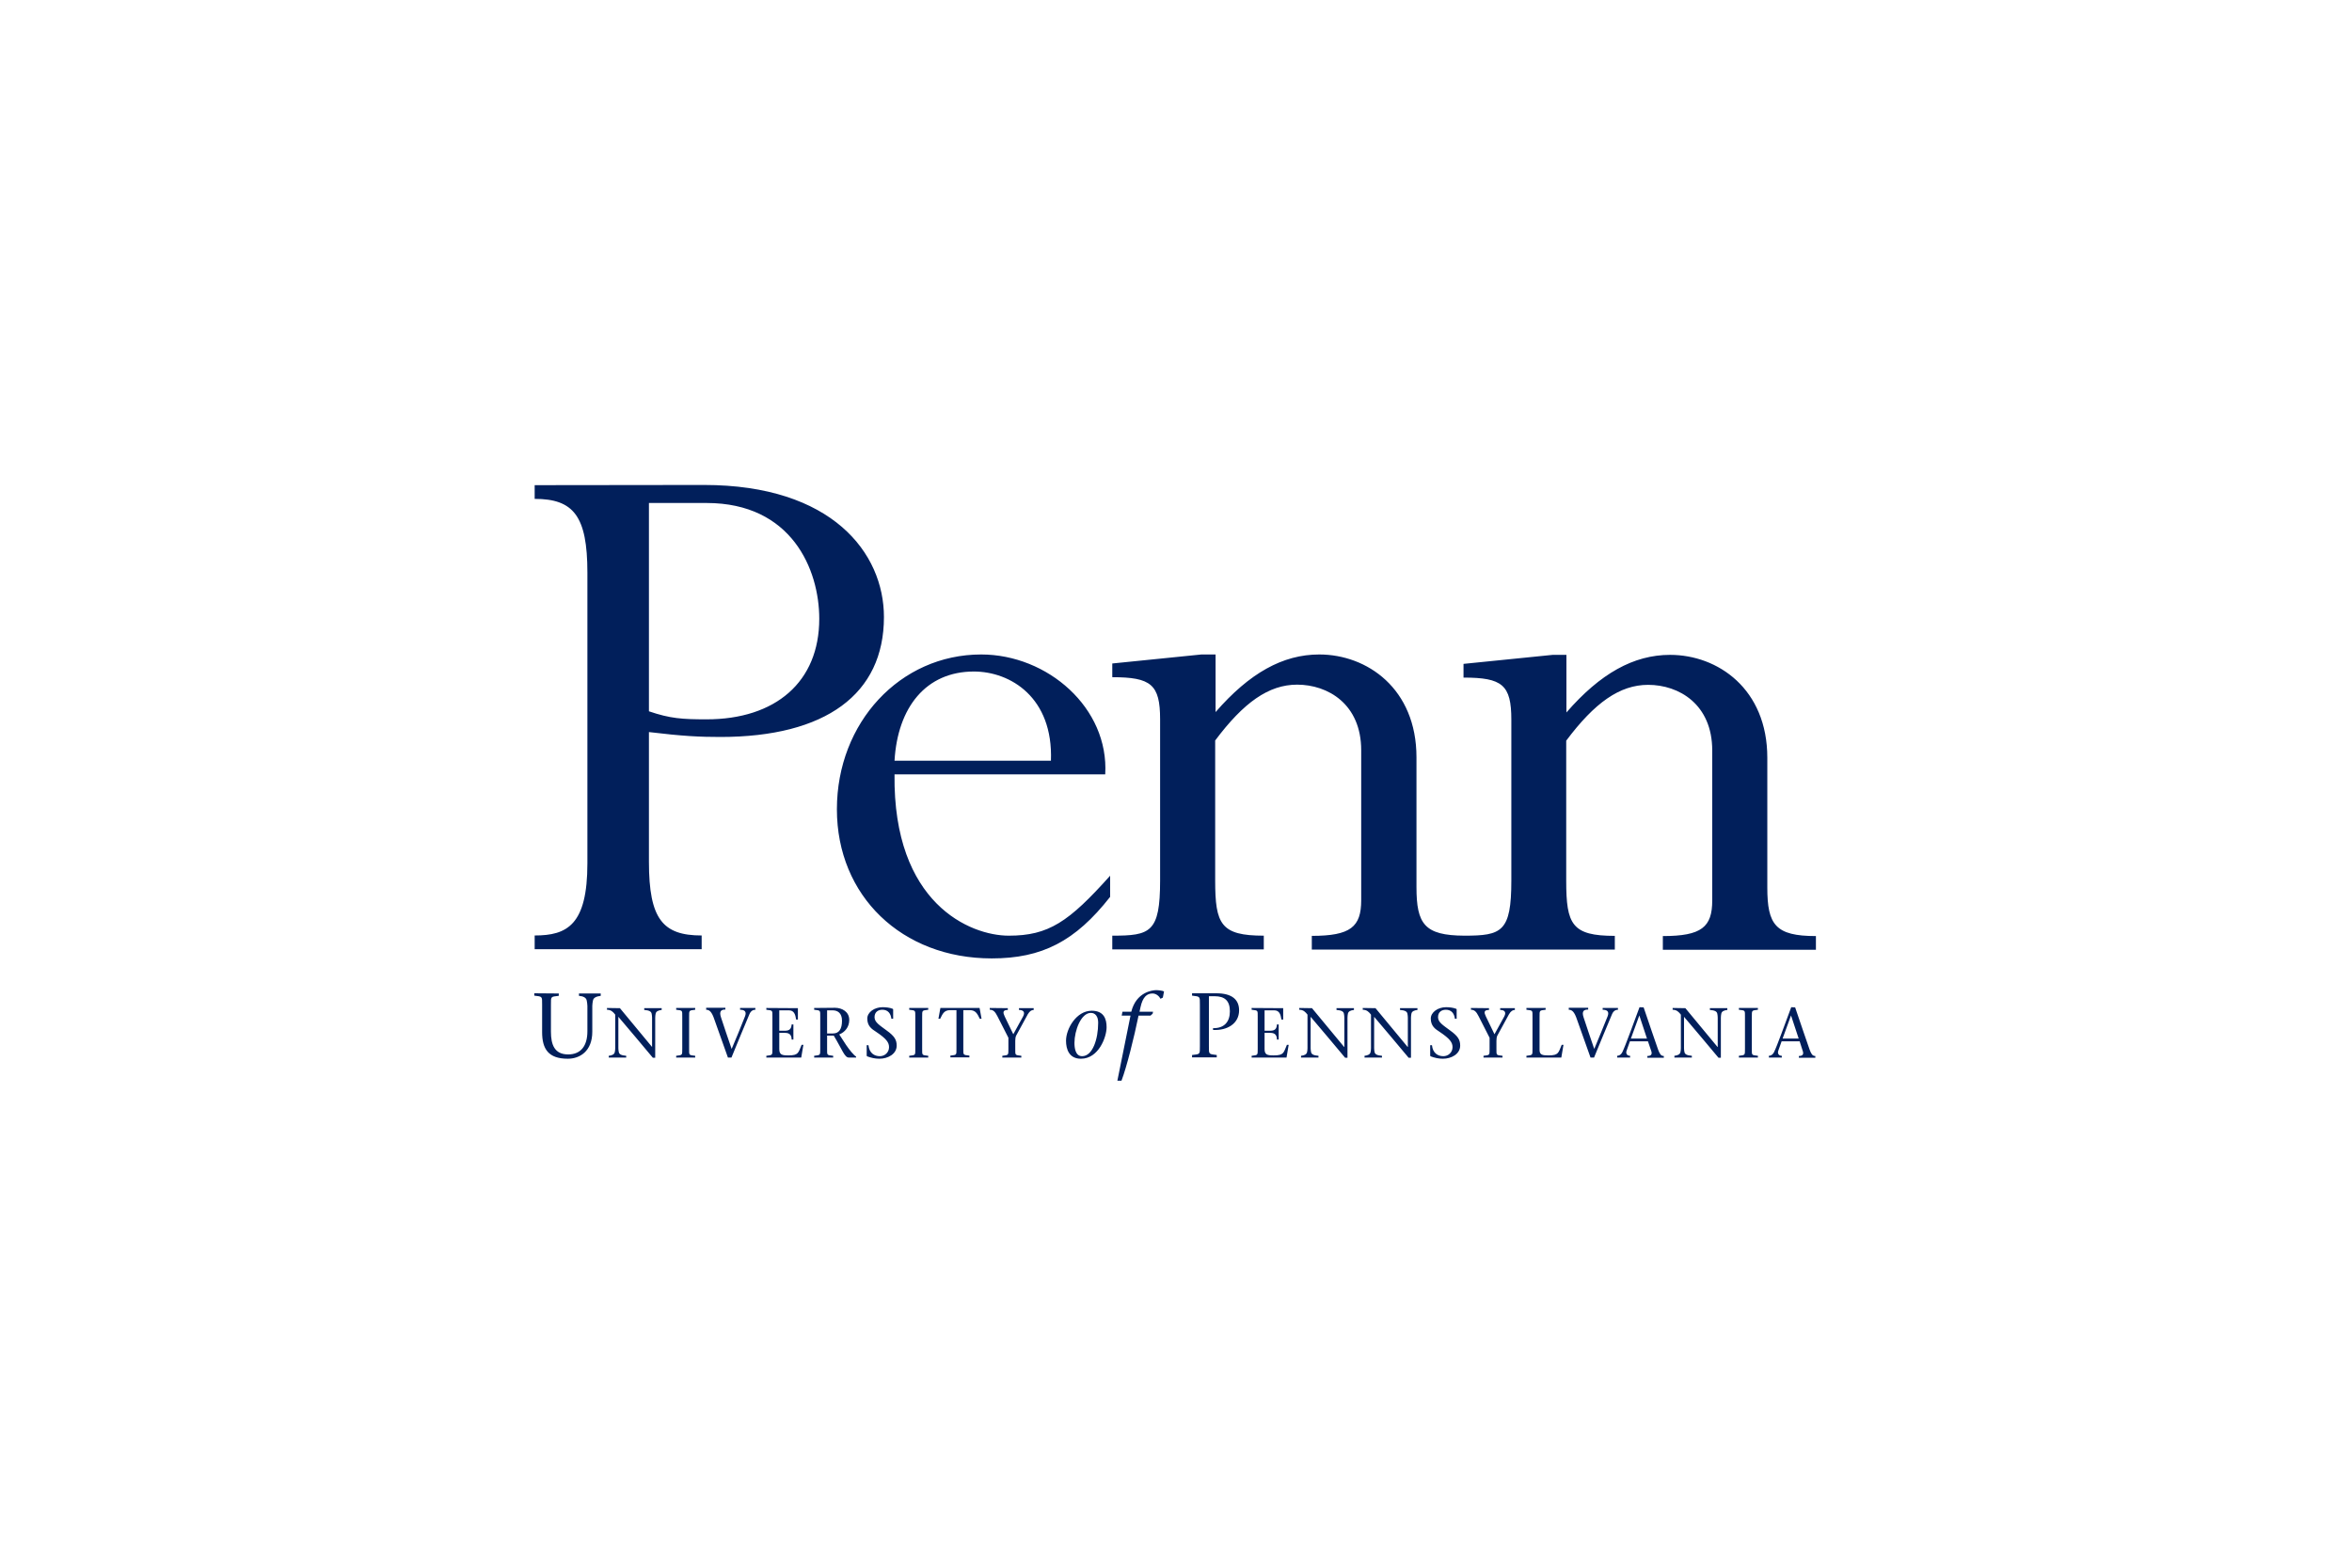
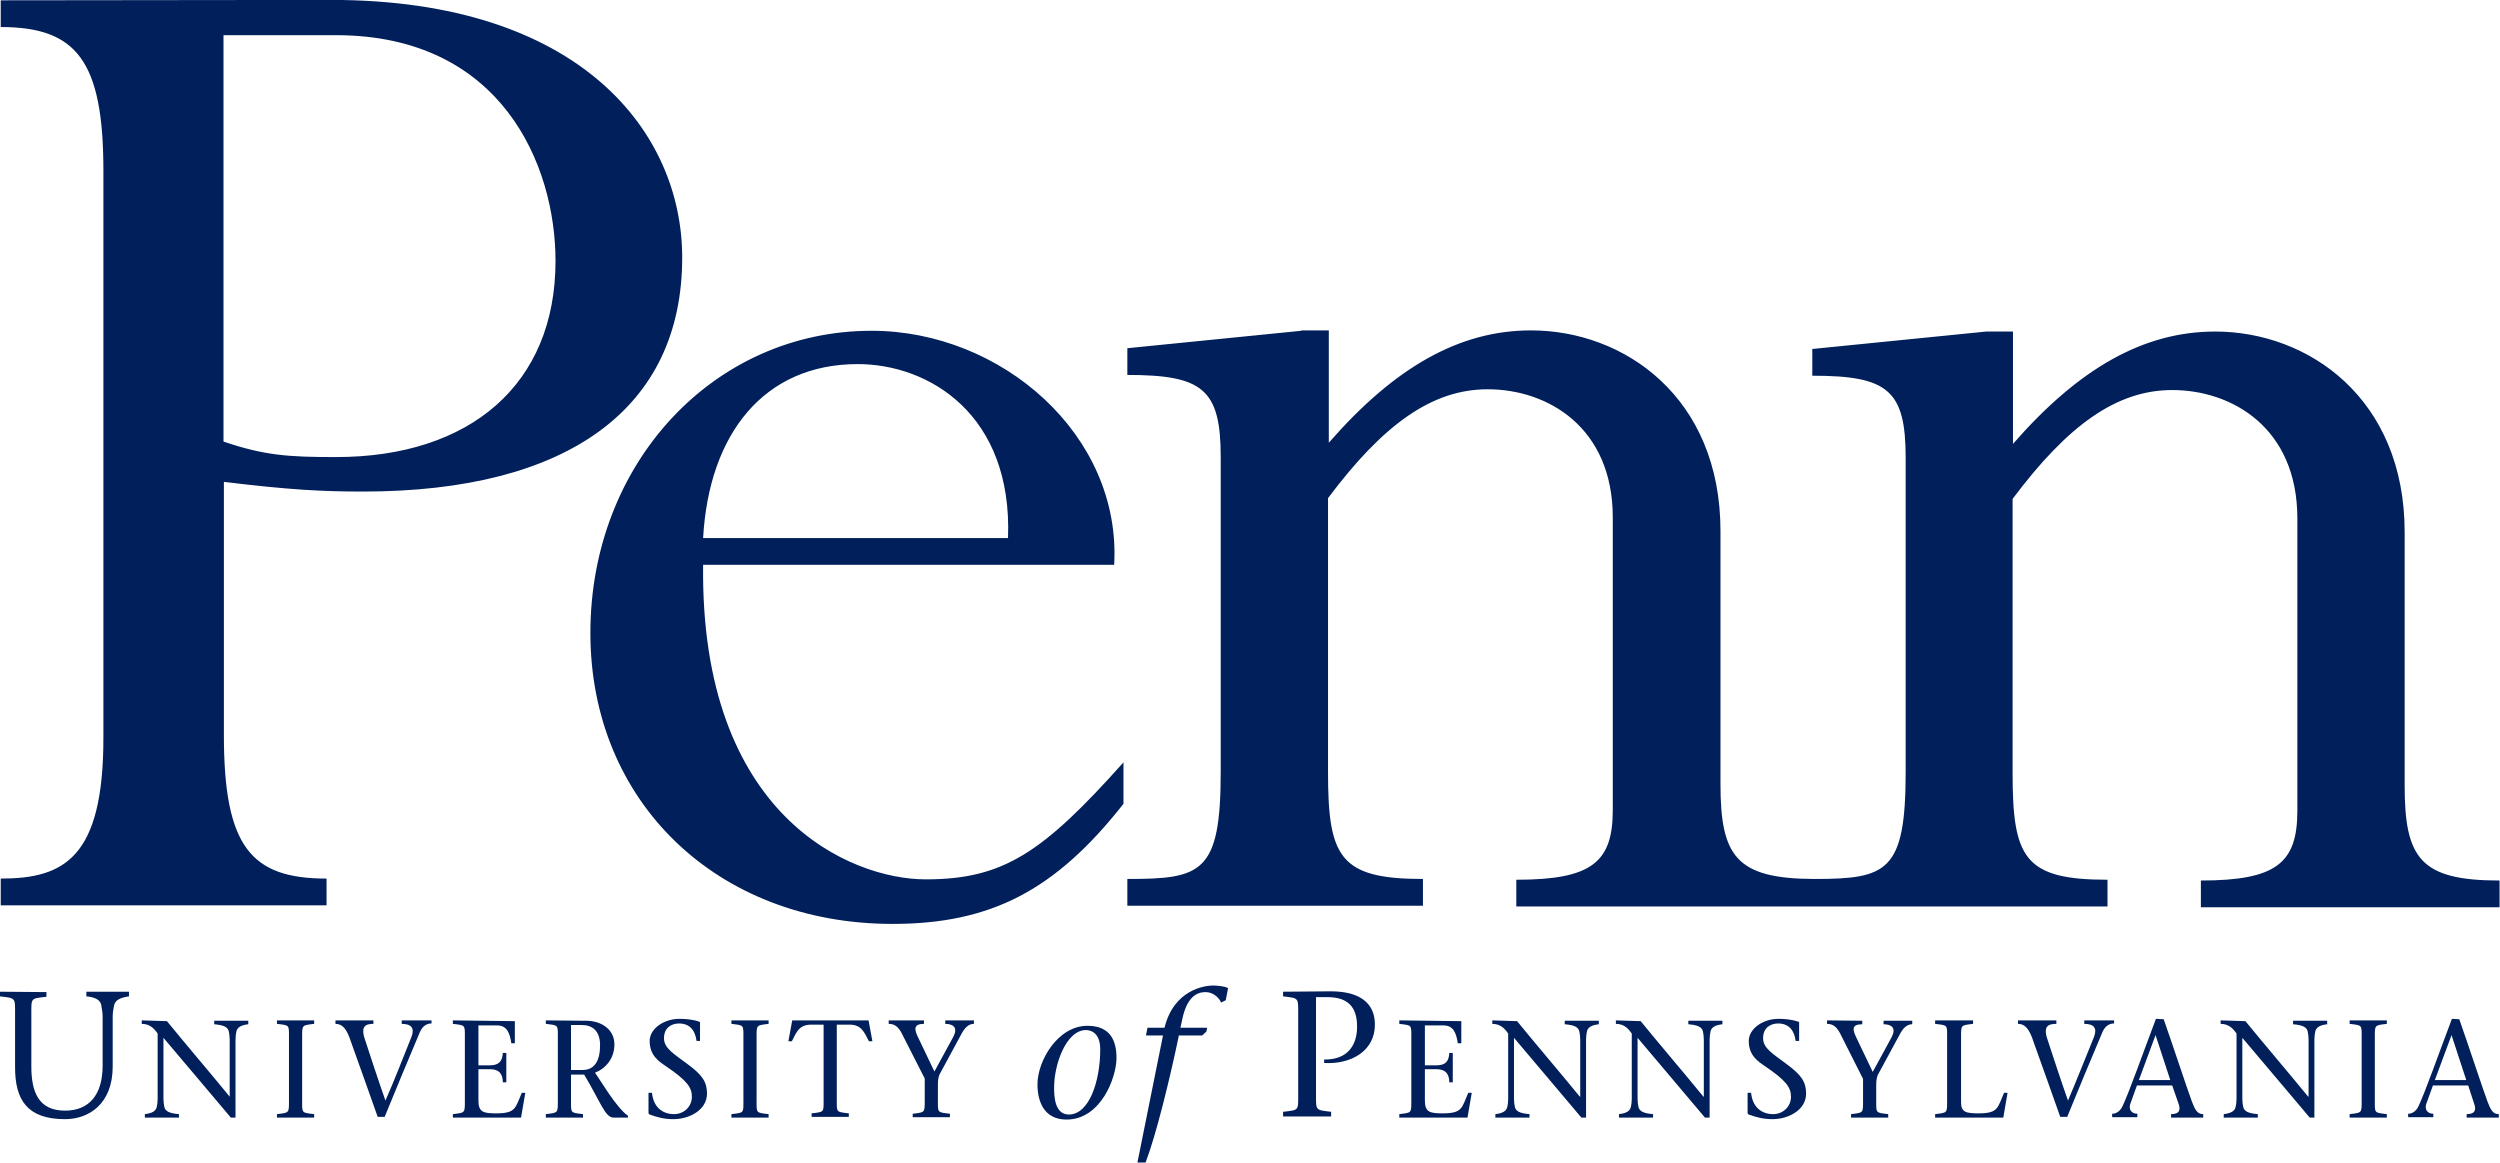
- <svg xmlns="http://www.w3.org/2000/svg" version="1.1" id="Layer_1" x="0px" y="0px" viewBox="0 0 1200 800" style="enable-background:new 0 0 1200 800;" xml:space="preserve">
+ <svg xmlns="http://www.w3.org/2000/svg" version="1.1" id="Layer_1" x="0px" y="0px" viewBox="0 0 645.3 300" style="enable-background:new 0 0 645.3 300;" xml:space="preserve">
  <style type="text/css">
	.st0{fill:#011F5B;}
</style>
  <g transform="translate(-284.31 -515.62)">
-     <path class="st0" d="M557.1,763.2v7c19.8,0,26.9,8.7,26.9,37.6v148.4c0,31.4-10.3,36.8-26.9,36.8v7h85.2v-7   c-19.8,0-26.9-8.3-26.9-37.6v-66.2c17.4,2.1,26,2.5,36.4,2.5c53.8,0,83.5-21.9,83.5-61.2c0-32.7-26.5-67.4-91.8-67.4L557.1,763.2   L557.1,763.2z M615.4,772.3h29.4c43.4,0,57.5,33.9,57.5,59.1c0,32.2-22.3,51.3-57.5,51.3c-12.4,0-18.6-0.4-29.4-4.1V772.3   L615.4,772.3z M784.9,849.6c-41.3,0-73.6,34.7-73.6,79c0,44.2,33.1,76.1,79,76.1c25.6,0,42.6-8.7,60.4-31.4v-10.8   c-21.1,23.6-31.4,30.6-51.7,30.6c-19.8,0-59.1-16.5-58.3-82.3h107.5C850.2,876.9,818.8,849.6,784.9,849.6L784.9,849.6z    M897.3,849.6l-45.5,4.6v7c19.8,0,24.4,3.7,24.4,21.5V965c0,26.5-5,28.1-24.4,28.1v7h77.3v-7c-21.9,0-24.8-5.8-24.8-28.1v-71.5   c14.5-19.4,27.3-28.5,41.8-28.5c15.7,0,32.7,9.9,32.7,33.5v76.5c0,13.6-5.4,18.2-25.2,18.2v7h77.3h0.8h76.5v-7   c-21.9,0-24.8-5.8-24.8-28.1v-71.5c14.5-19.4,27.3-28.5,41.8-28.5c15.7,0,32.7,9.9,32.7,33.5v76.5c0,13.6-5.4,18.2-25.2,18.2v7   h78.1v-7c-20.7,0-24.8-5.8-24.8-24.8v-66.2c0-35.1-25.2-52.5-49.6-52.5c-18.6,0-35.6,9.5-52.9,29.4v-29.4h-7l-45.5,4.6v7   c19.8,0,24.4,3.7,24.4,21.5V965c0,26.2-4.9,28.1-24,28.1c-20.3-0.1-24.4-5.9-24.4-24.8v-66.2c0-35.1-25.2-52.5-49.6-52.5   c-18.6,0-35.6,9.5-52.9,29.4v-29.4L897.3,849.6L897.3,849.6z M781.2,858.3c18.6,0,40.5,13.2,39.3,45.5h-79.8   C742.3,876.5,756.8,858.3,781.2,858.3L781.2,858.3z M874.2,1020.9c-2,0-10.2,1-12.7,11H857l-0.4,2h4.5l-6.7,33.2h2.1   c2.7-7.1,6.4-22,8.7-33.2h6.1l1.1-1l0.2-1h-6.9l0.5-2.3c1.1-5.1,3.2-7,6.1-7c2,0,3.5,1.5,4.1,2.7l1.2-0.6l0.6-3.1   C877.5,1021.1,875.2,1020.9,874.2,1020.9L874.2,1020.9z M556.9,1022.5v1.2c4.2,0.5,4,0.3,4,4.6v14c0,8.5,3.1,13.6,13.1,13.6   c6.1,0,12.5-3.8,12.5-13.8v-13.2c0-1,0.2-1.8,0.3-2.5c0.2-1.7,1.8-2.3,4-2.6v-1.2h-11.1v1.2c2.2,0.2,3.8,0.9,4,2.6   c0.1,0.8,0.3,1.5,0.3,2.5v13c0,7.5-3.4,11.8-9.8,11.8c-7,0-8.8-5-8.8-11.6v-13.7c0-4.4-0.2-4.1,4-4.6v-1.2L556.9,1022.5   L556.9,1022.5z M892.5,1022.5v1.2c4.2,0.5,4,0.3,4,4.6v21.1c0,4.4,0.2,4.1-4,4.6v1.2h12.6v-1.2c-4.2-0.5-4-0.3-4-4.6V1024h2.9   c5.3,0,7.8,2.4,7.8,7.7c0,5.2-2.7,8.7-8.6,8.6v0.9c7.2,0.4,13.3-3.2,13.3-10c0-5.6-3.8-8.7-11.6-8.7H892.5z M734.6,1029.6   c-4.2,0-7.8,2.6-7.8,5.8c0,3.9,2.4,5.4,4.4,6.7c5.4,3.6,6.7,5.5,6.7,7.9c0,2.6-2.1,4.6-4.7,4.6c-2.8,0-5.4-1.6-5.8-5.6h-0.9v5.2   c0,0.3,0.1,0.4,0.3,0.5c1.9,0.7,3.9,1.2,6.2,1.2c4.3,0,8.8-2.4,8.8-6.7c0-3-1.2-4.9-5.1-7.7c-3.6-2.7-6.2-4.2-6.2-6.8   c0-2.7,1.9-3.8,4-3.8c2.9,0,4.3,2,4.6,4.6h0.9v-4.7c0-0.2,0-0.3-0.3-0.4C738.3,1029.8,736.2,1029.6,734.6,1029.6L734.6,1029.6z    M1022.1,1029.6c-4.2,0-7.8,2.6-7.8,5.8c0,3.9,2.4,5.4,4.4,6.7c5.4,3.6,6.7,5.5,6.7,7.9c0,2.6-2.1,4.6-4.7,4.6   c-2.8,0-5.4-1.6-5.8-5.6h-0.9v5.2c0,0.3,0.1,0.4,0.3,0.5c1.9,0.7,3.9,1.2,6.2,1.2c4.3,0,8.8-2.4,8.8-6.7c0-3-1.2-4.9-5.1-7.7   c-3.6-2.7-6.2-4.2-6.2-6.8c0-2.7,1.9-3.8,4-3.8c2.9,0,4.3,2,4.6,4.6h0.9v-4.7c0-0.2,0-0.3-0.3-0.4   C1025.7,1029.8,1023.7,1029.6,1022.1,1029.6L1022.1,1029.6z M1120.8,1029.6c-3,8-7.2,19.8-8.8,23c-0.6,1.2-1.6,1.8-2.6,1.8v0.9h6.6   v-0.9c-1.6,0-2.3-1.2-1.8-2.6l1.7-4.8h9.2l1.6,4.7c0.6,1.6,0.4,2.8-1.9,2.8v0.9h8.4v-0.9c-1.6,0-2.1-1.2-2.9-3.2   c-1.2-3.2-4.9-14.4-7.4-21.6L1120.8,1029.6L1120.8,1029.6z M1198.2,1029.6c-3,8-7.2,19.8-8.8,23c-0.6,1.2-1.6,1.8-2.6,1.8v0.9h6.6   v-0.9c-1.6,0-2.3-1.2-1.8-2.6l1.7-4.8h9.2l1.5,4.7c0.6,1.6,0.4,2.8-1.9,2.8v0.9h8.4v-0.9c-1.6,0-2.1-1.2-2.9-3.2   c-1.2-3.2-4.9-14.4-7.4-21.6L1198.2,1029.6L1198.2,1029.6z M594,1030v0.9c2.1,0,3.2,1.2,4.2,2.5v17.1c0,0.8-0.1,1.4-0.2,1.9   c-0.2,1.3-1.4,1.8-3.1,2v0.9h8.9v-0.9c-2.4-0.2-3.6-0.7-3.8-2c-0.1-0.6-0.2-1.2-0.2-1.9v-16c5.9,6.9,11.9,14.1,17.6,20.9h1.2v-20.4   c0-0.8,0.1-1.4,0.2-2c0.2-1.3,1.4-1.8,3.1-2v-0.9h-8.9v0.9c2.4,0.2,3.6,0.7,3.8,2c0.1,0.6,0.2,1.2,0.2,2v14.9H617   c-5.4-6.6-11-13.2-16.4-19.8L594,1030L594,1030z M629.3,1030v0.9c3.3,0.4,3.1,0.2,3.1,3.6v16.3c0,3.4,0.1,3.2-3.1,3.6v0.9h9.7v-0.9   c-3.3-0.4-3.1-0.2-3.1-3.6v-16.3c0-3.4-0.1-3.2,3.1-3.6v-0.9H629.3z M644.6,1030v0.9c1.7,0,2.9,1.1,4.2,5   c2.2,6.2,4.7,13.1,6.9,19.4h1.8c3-7.4,6.1-14.8,9.2-22.2c0.8-1.8,2-2.2,3-2.2v-0.9h-7.8v0.9c2.5,0,3.4,1.1,2.5,3.4   c-2.2,5.5-4.4,11.1-6.8,16.6c-1.9-5.5-4-11.7-5.4-16c-1.2-3.5,0.3-4.1,2.2-4.1v-0.9H644.6L644.6,1030z M675.3,1030v0.9   c3.3,0.4,3.1,0.2,3.1,3.6v16.3c0,3.4,0.1,3.2-3.1,3.6v0.9h17.8l1.1-6.5h-0.9c-1.7,3.9-1.4,5.4-6.7,5.4c-3.3,0-4.7-0.3-4.7-3.3v-8.2   h3c2.4,0,3.3,1.3,3.3,3.4h0.9v-7.7h-0.9c-0.1,2.2-1.1,3.2-3.3,3.2h-3v-10.4h4.9c2.6,0,3.3,2,3.7,4.7h0.9v-5.8L675.3,1030   L675.3,1030z M699.7,1030v0.9c3.3,0.4,3.1,0.2,3.1,3.6v16.3c0,3.4,0.1,3.2-3.1,3.6v0.9h9.7v-0.9c-3.3-0.4-3.1-0.2-3.1-3.6v-6.7h3.4   c4.4,7.3,5.5,11.2,7.7,11.2h3.7v-0.5c-1.3-0.8-3.3-3.3-5.1-5.9l-3.5-5.4c2.8-1.1,5.1-3.7,5.1-7.4c0-4.2-3.7-6.2-7.3-6.2L699.7,1030   L699.7,1030z M748.2,1030v0.9c3.3,0.4,3.1,0.2,3.1,3.6v16.3c0,3.4,0.2,3.2-3.1,3.6v0.9h9.7v-0.9c-3.3-0.4-3.1-0.2-3.1-3.6v-16.3   c0-3.4-0.1-3.2,3.1-3.6v-0.9H748.2z M764.1,1030l-1,5.5h0.9c1.2-2.4,1.9-4.4,5.1-4.4h3.2v19.6c0,3.4,0.2,3.2-3.1,3.6v0.9h9.7v-0.9   c-3.3-0.4-3.1-0.2-3.1-3.6v-19.6h3.3c3.1,0,3.9,2,5.1,4.4h0.9l-1-5.5H764.1L764.1,1030z M789.3,1030v0.9c1.7,0,2.7,0.9,3.9,3.3   l5.6,11v5.6c0,3.4,0.1,3.2-3.1,3.6v0.9h9.7v-0.9c-3.3-0.4-3.1-0.2-3.1-3.6v-4c0-0.9,0.1-1.9,0.4-2.6l6-11c1-1.7,2-2.2,3-2.2v-0.9   h-7.5v0.9c2.1,0,3.3,1,2.1,3.3l-5,9.1l-4.4-9.1c-0.9-1.9-1.1-3.3,1.6-3.3v-0.9L789.3,1030L789.3,1030z M922.9,1030v0.9   c3.3,0.4,3.1,0.2,3.1,3.6v16.3c0,3.4,0.1,3.2-3.1,3.6v0.9h17.8l1.1-6.5h-0.9c-1.7,3.9-1.4,5.4-6.7,5.4c-3.3,0-4.7-0.3-4.7-3.3v-8.2   h3c2.4,0,3.3,1.3,3.3,3.4h0.9v-7.7h-0.9c-0.1,2.2-1,3.2-3.3,3.2h-3v-10.4h4.9c2.6,0,3.3,2,3.7,4.7h0.9v-5.8L922.9,1030L922.9,1030z    M947.2,1030v0.9c2.1,0,3.2,1.2,4.2,2.5v17.1c0,0.8-0.1,1.4-0.2,1.9c-0.2,1.3-1.4,1.8-3.1,2v0.9h8.9v-0.9c-2.4-0.2-3.6-0.7-3.8-2   c-0.1-0.6-0.2-1.2-0.2-1.9v-16c5.9,6.9,11.9,14.1,17.6,20.9h1.2v-20.4c0-0.8,0.1-1.4,0.2-2c0.2-1.3,1.4-1.8,3.1-2v-0.9h-8.9v0.9   c2.4,0.2,3.6,0.7,3.8,2c0.1,0.6,0.2,1.2,0.2,2v14.9h-0.1c-5.4-6.6-11-13.2-16.4-19.8L947.2,1030L947.2,1030z M979.6,1030v0.9   c2.1,0,3.2,1.2,4.2,2.5v17.1c0,0.8-0.1,1.4-0.2,1.9c-0.2,1.3-1.4,1.8-3.1,2v0.9h8.9v-0.9c-2.4-0.2-3.6-0.7-3.8-2   c-0.1-0.6-0.2-1.2-0.2-1.9v-16c5.9,6.9,11.9,14.1,17.6,20.9h1.2v-20.4c0-0.8,0.1-1.4,0.2-2c0.2-1.3,1.4-1.8,3.1-2v-0.9h-8.9v0.9   c2.4,0.2,3.6,0.7,3.8,2c0.1,0.6,0.2,1.2,0.2,2v14.9h-0.1c-5.4-6.6-11-13.2-16.4-19.8L979.6,1030L979.6,1030z M1034.8,1030v0.9   c1.7,0,2.7,0.9,3.9,3.3l5.6,11v5.6c0,3.4,0.1,3.2-3.1,3.6v0.9h9.7v-0.9c-3.3-0.4-3.1-0.2-3.1-3.6v-4c0-0.9,0.1-1.9,0.4-2.6l6-11   c1-1.7,2-2.2,3-2.2v-0.9h-7.5v0.9c2.1,0,3.3,1,2.1,3.3l-5,9.1l-4.4-9.1c-0.9-1.9-1.2-3.3,1.6-3.3v-0.9L1034.8,1030L1034.8,1030z    M1063.1,1030v0.9c3.3,0.4,3.1,0.2,3.1,3.6v16.3c0,3.4,0.1,3.2-3.1,3.6v0.9h17.8l1.1-6.5h-0.9c-1.7,3.9-1.4,5.4-6.7,5.4   c-3.2,0-4.6-0.3-4.6-2.8v-16.9c0-3.4-0.1-3.2,3.1-3.6v-0.9H1063.1L1063.1,1030z M1084.7,1030v0.9c1.7,0,2.9,1.1,4.2,5   c2.2,6.2,4.7,13.1,6.9,19.4h1.8c3-7.4,6.1-14.8,9.2-22.2c0.8-1.8,2-2.2,3-2.2v-0.9h-7.8v0.9c2.5,0,3.4,1.1,2.5,3.4   c-2.2,5.5-4.5,11.1-6.8,16.6c-1.9-5.5-4-11.7-5.4-16c-1.2-3.5,0.3-4.1,2.3-4.1v-0.9H1084.7L1084.7,1030z M1137.7,1030v0.9   c2.1,0,3.2,1.2,4.2,2.5v17.1c0,0.8-0.1,1.4-0.2,1.9c-0.2,1.3-1.4,1.8-3.1,2v0.9h8.9v-0.9c-2.4-0.2-3.6-0.7-3.8-2   c-0.1-0.6-0.2-1.2-0.2-1.9v-16c5.9,6.9,11.9,14.1,17.6,20.9h1.2v-20.4c0-0.8,0.1-1.4,0.2-2c0.2-1.3,1.4-1.8,3.1-2v-0.9h-8.9v0.9   c2.4,0.2,3.6,0.7,3.8,2c0.1,0.6,0.2,1.2,0.2,2v14.9h-0.1c-5.4-6.6-11-13.2-16.4-19.8L1137.7,1030L1137.7,1030z M1171.5,1030v0.9   c3.3,0.4,3.1,0.2,3.1,3.6v16.3c0,3.4,0.1,3.2-3.1,3.6v0.9h9.7v-0.9c-3.3-0.4-3.1-0.2-3.1-3.6v-16.3c0-3.4-0.1-3.2,3.1-3.6v-0.9   H1171.5z M706.3,1031.2h2.8c2.6,0,4.8,1.4,4.8,5.3c0,4.1-1.4,6.5-4.6,6.5h-3V1031.2L706.3,1031.2z M841.3,1031.4   c-7.8,0-13.1,9.2-13.1,15.3c0,4.4,1.6,9.2,7.6,9.2c9,0,13.1-11,13.1-16.1C848.9,1035.6,847.5,1031.4,841.3,1031.4L841.3,1031.4z    M840.9,1032.5c0.7,0,3.7,0.2,3.7,5.1c0,8.2-2.8,17-8.2,17c-3.5,0-3.9-4.4-3.9-6.8C832.5,1041.6,835.8,1032.5,840.9,1032.5   L840.9,1032.5z M1120.7,1033.8L1120.7,1033.8l3.9,11.8h-8.2L1120.7,1033.8L1120.7,1033.8z M1198.1,1033.8L1198.1,1033.8l3.9,11.8   h-8.2L1198.1,1033.8L1198.1,1033.8z" />
+     <path class="st0" d="M284.5,515.7v6.9c19.5,0,26.5,8.6,26.5,37.1v146.4c0,31-10.2,36.3-26.5,36.3v6.9h84.1v-6.9   c-19.5,0-26.5-8.2-26.5-37.1v-65.3c17.2,2.1,25.7,2.5,35.9,2.5c53.1,0,82.4-21.6,82.4-60.4c0-32.3-26.2-66.5-90.6-66.5L284.5,515.7   L284.5,515.7z M342,524.7h29c42.8,0,56.7,33.5,56.7,58.3c0,31.8-22,50.6-56.7,50.6c-12.2,0-18.4-0.4-29-4V524.7L342,524.7z    M509.3,601c-40.8,0-72.6,34.2-72.6,78c0,43.6,32.7,75.1,78,75.1c25.3,0,42-8.6,59.6-31v-10.7c-20.8,23.3-31,30.2-51,30.2   c-19.5,0-58.3-16.3-57.5-81.2h106.1C573.8,627.9,542.8,601,509.3,601L509.3,601z M620.2,601l-44.9,4.5v6.9   c19.5,0,24.1,3.7,24.1,21.2v81.2c0,26.2-4.9,27.7-24.1,27.7v6.9h76.3v-6.9c-21.6,0-24.5-5.7-24.5-27.7v-70.6   c14.3-19.1,26.9-28.1,41.2-28.1c15.5,0,32.3,9.8,32.3,33.1v75.5c0,13.4-5.3,18-24.9,18v6.9h76.3h0.8h75.5v-6.9   c-21.6,0-24.5-5.7-24.5-27.7v-70.6c14.3-19.1,26.9-28.1,41.2-28.1c15.5,0,32.3,9.8,32.3,33.1v75.5c0,13.4-5.3,18-24.9,18v6.9h77.1   v-6.9c-20.4,0-24.5-5.7-24.5-24.5V653c0-34.6-24.9-51.8-48.9-51.8c-18.4,0-35.1,9.4-52.2,29v-29h-6.9l-44.9,4.5v6.9   c19.5,0,24.1,3.7,24.1,21.2v81c0,25.9-4.8,27.7-23.7,27.7c-20-0.1-24.1-5.8-24.1-24.5v-65.3c0-34.6-24.9-51.8-48.9-51.8   c-18.4,0-35.1,9.4-52.2,29v-29H620.2L620.2,601z M505.7,609.6c18.4,0,40,13,38.8,44.9h-78.7C467.3,627.5,481.6,609.6,505.7,609.6   L505.7,609.6z M597.4,770c-2,0-10.1,1-12.5,10.9h-4.4l-0.4,2h4.4l-6.6,32.8h2.1c2.7-7,6.3-21.7,8.6-32.8h6l1.1-1l0.2-1H589l0.5-2.3   c1.1-5,3.2-6.9,6-6.9c2,0,3.5,1.5,4,2.7l1.2-0.6l0.6-3.1C600.7,770.2,598.4,770,597.4,770L597.4,770z M284.3,771.6v1.2   c4.1,0.5,3.9,0.3,3.9,4.5v13.8c0,8.4,3.1,13.4,12.9,13.4c6,0,12.3-3.8,12.3-13.6v-13c0-1,0.2-1.8,0.3-2.5c0.2-1.7,1.8-2.3,3.9-2.6   v-1.2h-11v1.2c2.2,0.2,3.8,0.9,3.9,2.6c0.1,0.8,0.3,1.5,0.3,2.5v12.8c0,7.4-3.4,11.6-9.7,11.6c-6.9,0-8.7-4.9-8.7-11.4v-13.5   c0-4.3-0.2-4,3.9-4.5v-1.2L284.3,771.6L284.3,771.6z M615.5,771.6v1.2c4.1,0.5,3.9,0.3,3.9,4.5v20.8c0,4.3,0.2,4-3.9,4.5v1.2h12.4   v-1.2c-4.1-0.5-3.9-0.3-3.9-4.5v-25.1h2.9c5.2,0,7.7,2.4,7.7,7.6c0,5.1-2.7,8.6-8.5,8.5v0.9c7.1,0.4,13.1-3.2,13.1-9.9   c0-5.5-3.8-8.6-11.4-8.6L615.5,771.6L615.5,771.6z M459.7,778.6c-4.1,0-7.7,2.6-7.7,5.7c0,3.8,2.4,5.3,4.3,6.6   c5.3,3.6,6.6,5.4,6.6,7.8c0,2.6-2.1,4.5-4.6,4.5c-2.8,0-5.3-1.6-5.7-5.5h-0.9v5.1c0,0.3,0.1,0.4,0.3,0.5c1.9,0.7,3.8,1.2,6.1,1.2   c4.2,0,8.7-2.4,8.7-6.6c0-3-1.2-4.8-5-7.6c-3.6-2.7-6.1-4.1-6.1-6.7c0-2.7,1.9-3.8,3.9-3.8c2.9,0,4.2,2,4.5,4.5h0.9v-4.6   c0-0.2,0-0.3-0.3-0.4C463.3,778.8,461.3,778.6,459.7,778.6L459.7,778.6z M743.4,778.6c-4.1,0-7.7,2.6-7.7,5.7   c0,3.8,2.4,5.3,4.3,6.6c5.3,3.6,6.6,5.4,6.6,7.8c0,2.6-2.1,4.5-4.6,4.5c-2.8,0-5.3-1.6-5.7-5.5h-0.9v5.1c0,0.3,0.1,0.4,0.3,0.5   c1.9,0.7,3.8,1.2,6.1,1.2c4.2,0,8.7-2.4,8.7-6.6c0-3-1.2-4.8-5-7.6c-3.6-2.7-6.1-4.1-6.1-6.7c0-2.7,1.9-3.8,3.9-3.8   c2.9,0,4.2,2,4.5,4.5h0.9v-4.6c0-0.2,0-0.3-0.3-0.4C746.9,778.8,745,778.6,743.4,778.6L743.4,778.6z M840.8,778.6   c-3,7.9-7.1,19.5-8.7,22.7c-0.6,1.2-1.6,1.8-2.6,1.8v0.9h6.5v-0.9c-1.6,0-2.3-1.2-1.8-2.6l1.7-4.7h9.1l1.6,4.6   c0.6,1.6,0.4,2.8-1.9,2.8v0.9h8.3v-0.9c-1.6,0-2.1-1.2-2.9-3.2c-1.2-3.2-4.8-14.2-7.3-21.3L840.8,778.6L840.8,778.6z M917.2,778.6   c-3,7.9-7.1,19.5-8.7,22.7c-0.6,1.2-1.6,1.8-2.6,1.8v0.9h6.5v-0.9c-1.6,0-2.3-1.2-1.8-2.6l1.7-4.7h9.1l1.5,4.6   c0.6,1.6,0.4,2.8-1.9,2.8v0.9h8.3v-0.9c-1.6,0-2.1-1.2-2.9-3.2c-1.2-3.2-4.8-14.2-7.3-21.3L917.2,778.6L917.2,778.6z M320.9,779   v0.9c2.1,0,3.2,1.2,4.1,2.5v16.9c0,0.8-0.1,1.4-0.2,1.9c-0.2,1.3-1.4,1.8-3.1,2v0.9h8.8v-0.9c-2.4-0.2-3.6-0.7-3.8-2   c-0.1-0.6-0.2-1.2-0.2-1.9v-15.8c5.8,6.8,11.7,13.9,17.4,20.6h1.2v-20.1c0-0.8,0.1-1.4,0.2-2c0.2-1.3,1.4-1.8,3.1-2v-0.9h-8.8v0.9   c2.4,0.2,3.6,0.7,3.8,2c0.1,0.6,0.2,1.2,0.2,2v14.7l0,0c-5.3-6.5-10.9-13-16.2-19.5L320.9,779L320.9,779z M355.8,779v0.9   c3.3,0.4,3.1,0.2,3.1,3.6v16.1c0,3.4,0.1,3.2-3.1,3.6v0.9h9.6v-0.9c-3.3-0.4-3.1-0.2-3.1-3.6v-16.1c0-3.4-0.1-3.2,3.1-3.6V779   H355.8z M370.9,779v0.9c1.7,0,2.9,1.1,4.1,4.9c2.2,6.1,4.6,12.9,6.8,19.1h1.8c3-7.3,6-14.6,9.1-21.9c0.8-1.8,2-2.2,3-2.2V779h-7.7   v0.9c2.5,0,3.4,1.1,2.5,3.4c-2.2,5.4-4.3,11-6.7,16.4c-1.9-5.4-3.9-11.5-5.3-15.8c-1.2-3.5,0.3-4,2.2-4v-0.9L370.9,779L370.9,779z    M401.2,779v0.9c3.3,0.4,3.1,0.2,3.1,3.6v16.1c0,3.4,0.1,3.2-3.1,3.6v0.9h17.6l1.1-6.4h-0.9c-1.7,3.8-1.4,5.3-6.6,5.3   c-3.3,0-4.6-0.3-4.6-3.3v-8.1h3c2.4,0,3.3,1.3,3.3,3.4h0.9v-7.6h-0.9c-0.1,2.2-1.1,3.2-3.3,3.2h-3v-10.3h4.8c2.6,0,3.3,2,3.7,4.6   h0.9v-5.7L401.2,779L401.2,779z M425.2,779v0.9c3.3,0.4,3.1,0.2,3.1,3.6v16.1c0,3.4,0.1,3.2-3.1,3.6v0.9h9.6v-0.9   c-3.3-0.4-3.1-0.2-3.1-3.6v-6.6h3.4c4.3,7.2,5.4,11.1,7.6,11.1h3.7v-0.5c-1.3-0.8-3.3-3.3-5-5.8l-3.5-5.3c2.8-1.1,5-3.7,5-7.3   c0-4.1-3.7-6.1-7.2-6.1L425.2,779L425.2,779z M473.1,779v0.9c3.3,0.4,3.1,0.2,3.1,3.6v16.1c0,3.4,0.2,3.2-3.1,3.6v0.9h9.6v-0.9   c-3.3-0.4-3.1-0.2-3.1-3.6v-16.1c0-3.4-0.1-3.2,3.1-3.6V779H473.1z M488.8,779l-1,5.4h0.9c1.2-2.4,1.9-4.3,5-4.3h3.2v19.3   c0,3.4,0.2,3.2-3.1,3.6v0.9h9.6V803c-3.3-0.4-3.1-0.2-3.1-3.6v-19.3h3.3c3.1,0,3.8,2,5,4.3h0.9l-1-5.4H488.8L488.8,779z M513.7,779   v0.9c1.7,0,2.7,0.9,3.8,3.3L523,794v5.5c0,3.4,0.1,3.2-3.1,3.6v0.9h9.6v-0.9c-3.3-0.4-3.1-0.2-3.1-3.6v-3.9c0-0.9,0.1-1.9,0.4-2.6   l5.9-10.9c1-1.7,2-2.2,3-2.2v-0.9h-7.4v0.9c2.1,0,3.3,1,2.1,3.3l-4.9,9l-4.3-9c-0.9-1.9-1.1-3.3,1.6-3.3v-0.9L513.7,779L513.7,779z    M645.5,779v0.9c3.3,0.4,3.1,0.2,3.1,3.6v16.1c0,3.4,0.1,3.2-3.1,3.6v0.9h17.6l1.1-6.4h-0.9c-1.7,3.8-1.4,5.3-6.6,5.3   c-3.3,0-4.6-0.3-4.6-3.3v-8.1h3c2.4,0,3.3,1.3,3.3,3.4h0.9v-7.6h-0.9c-0.1,2.2-1,3.2-3.3,3.2h-3v-10.3h4.8c2.6,0,3.3,2,3.7,4.6h0.9   v-5.7L645.5,779L645.5,779z M669.5,779v0.9c2.1,0,3.2,1.2,4.1,2.5v16.9c0,0.8-0.1,1.4-0.2,1.9c-0.2,1.3-1.4,1.8-3.1,2v0.9h8.8v-0.9   c-2.4-0.2-3.6-0.7-3.8-2c-0.1-0.6-0.2-1.2-0.2-1.9v-15.8c5.8,6.8,11.7,13.9,17.4,20.6h1.2v-20.1c0-0.8,0.1-1.4,0.2-2   c0.2-1.3,1.4-1.8,3.1-2v-0.9h-8.8v0.9c2.4,0.2,3.6,0.7,3.8,2c0.1,0.6,0.2,1.2,0.2,2v14.7h-0.1c-5.3-6.5-10.9-13-16.2-19.5   L669.5,779L669.5,779z M701.4,779v0.9c2.1,0,3.2,1.2,4.1,2.5v16.9c0,0.8-0.1,1.4-0.2,1.9c-0.2,1.3-1.4,1.8-3.1,2v0.9h8.8v-0.9   c-2.4-0.2-3.6-0.7-3.8-2c-0.1-0.6-0.2-1.2-0.2-1.9v-15.8c5.8,6.8,11.7,13.9,17.4,20.6h1.2v-20.1c0-0.8,0.1-1.4,0.2-2   c0.2-1.3,1.4-1.8,3.1-2v-0.9h-8.8v0.9c2.4,0.2,3.6,0.7,3.8,2c0.1,0.6,0.2,1.2,0.2,2v14.7H724c-5.3-6.5-10.9-13-16.2-19.5L701.4,779   L701.4,779z M755.9,779v0.9c1.7,0,2.7,0.9,3.8,3.3l5.5,10.9v5.5c0,3.4,0.1,3.2-3.1,3.6v0.9h9.6v-0.9c-3.3-0.4-3.1-0.2-3.1-3.6v-3.9   c0-0.9,0.1-1.9,0.4-2.6l5.9-10.9c1-1.7,2-2.2,3-2.2v-0.9h-7.4v0.9c2.1,0,3.3,1,2.1,3.3l-4.9,9l-4.3-9c-0.9-1.9-1.2-3.3,1.6-3.3   v-0.9L755.9,779L755.9,779z M783.8,779v0.9c3.3,0.4,3.1,0.2,3.1,3.6v16.1c0,3.4,0.1,3.2-3.1,3.6v0.9h17.6l1.1-6.4h-0.9   c-1.7,3.8-1.4,5.3-6.6,5.3c-3.2,0-4.5-0.3-4.5-2.8v-16.7c0-3.4-0.1-3.2,3.1-3.6V779H783.8L783.8,779z M805.2,779v0.9   c1.7,0,2.9,1.1,4.1,4.9c2.2,6.1,4.6,12.9,6.8,19.1h1.8c3-7.3,6-14.6,9.1-21.9c0.8-1.8,2-2.2,3-2.2V779h-7.7v0.9   c2.5,0,3.4,1.1,2.5,3.4c-2.2,5.4-4.4,11-6.7,16.4c-1.9-5.4-3.9-11.5-5.3-15.8c-1.2-3.5,0.3-4,2.3-4v-0.9L805.2,779L805.2,779z    M857.5,779v0.9c2.1,0,3.2,1.2,4.1,2.5v16.9c0,0.8-0.1,1.4-0.2,1.9c-0.2,1.3-1.4,1.8-3.1,2v0.9h8.8v-0.9c-2.4-0.2-3.6-0.7-3.8-2   c-0.1-0.6-0.2-1.2-0.2-1.9v-15.8c5.8,6.8,11.7,13.9,17.4,20.6h1.2v-20.1c0-0.8,0.1-1.4,0.2-2c0.2-1.3,1.4-1.8,3.1-2v-0.9h-8.8v0.9   c2.4,0.2,3.6,0.7,3.8,2c0.1,0.6,0.2,1.2,0.2,2v14.7h-0.1c-5.3-6.5-10.9-13-16.2-19.5L857.5,779L857.5,779z M890.8,779v0.9   c3.3,0.4,3.1,0.2,3.1,3.6v16.1c0,3.4,0.1,3.2-3.1,3.6v0.9h9.6v-0.9c-3.3-0.4-3.1-0.2-3.1-3.6v-16.1c0-3.4-0.1-3.2,3.1-3.6V779   H890.8z M431.7,780.2h2.8c2.6,0,4.7,1.4,4.7,5.2c0,4-1.4,6.4-4.5,6.4h-3L431.7,780.2L431.7,780.2z M565,780.4   c-7.7,0-12.9,9.1-12.9,15.1c0,4.3,1.6,9.1,7.5,9.1c8.9,0,12.9-10.9,12.9-15.9C572.5,784.5,571.1,780.4,565,780.4L565,780.4z    M564.6,781.5c0.7,0,3.7,0.2,3.7,5c0,8.1-2.8,16.8-8.1,16.8c-3.5,0-3.8-4.3-3.8-6.7C556.3,790.5,559.5,781.5,564.6,781.5   L564.6,781.5z M840.7,782.8L840.7,782.8l3.8,11.6h-8.1L840.7,782.8L840.7,782.8z M917.1,782.8L917.1,782.8l3.8,11.6h-8.1   L917.1,782.8L917.1,782.8z" />
  </g>
</svg>
